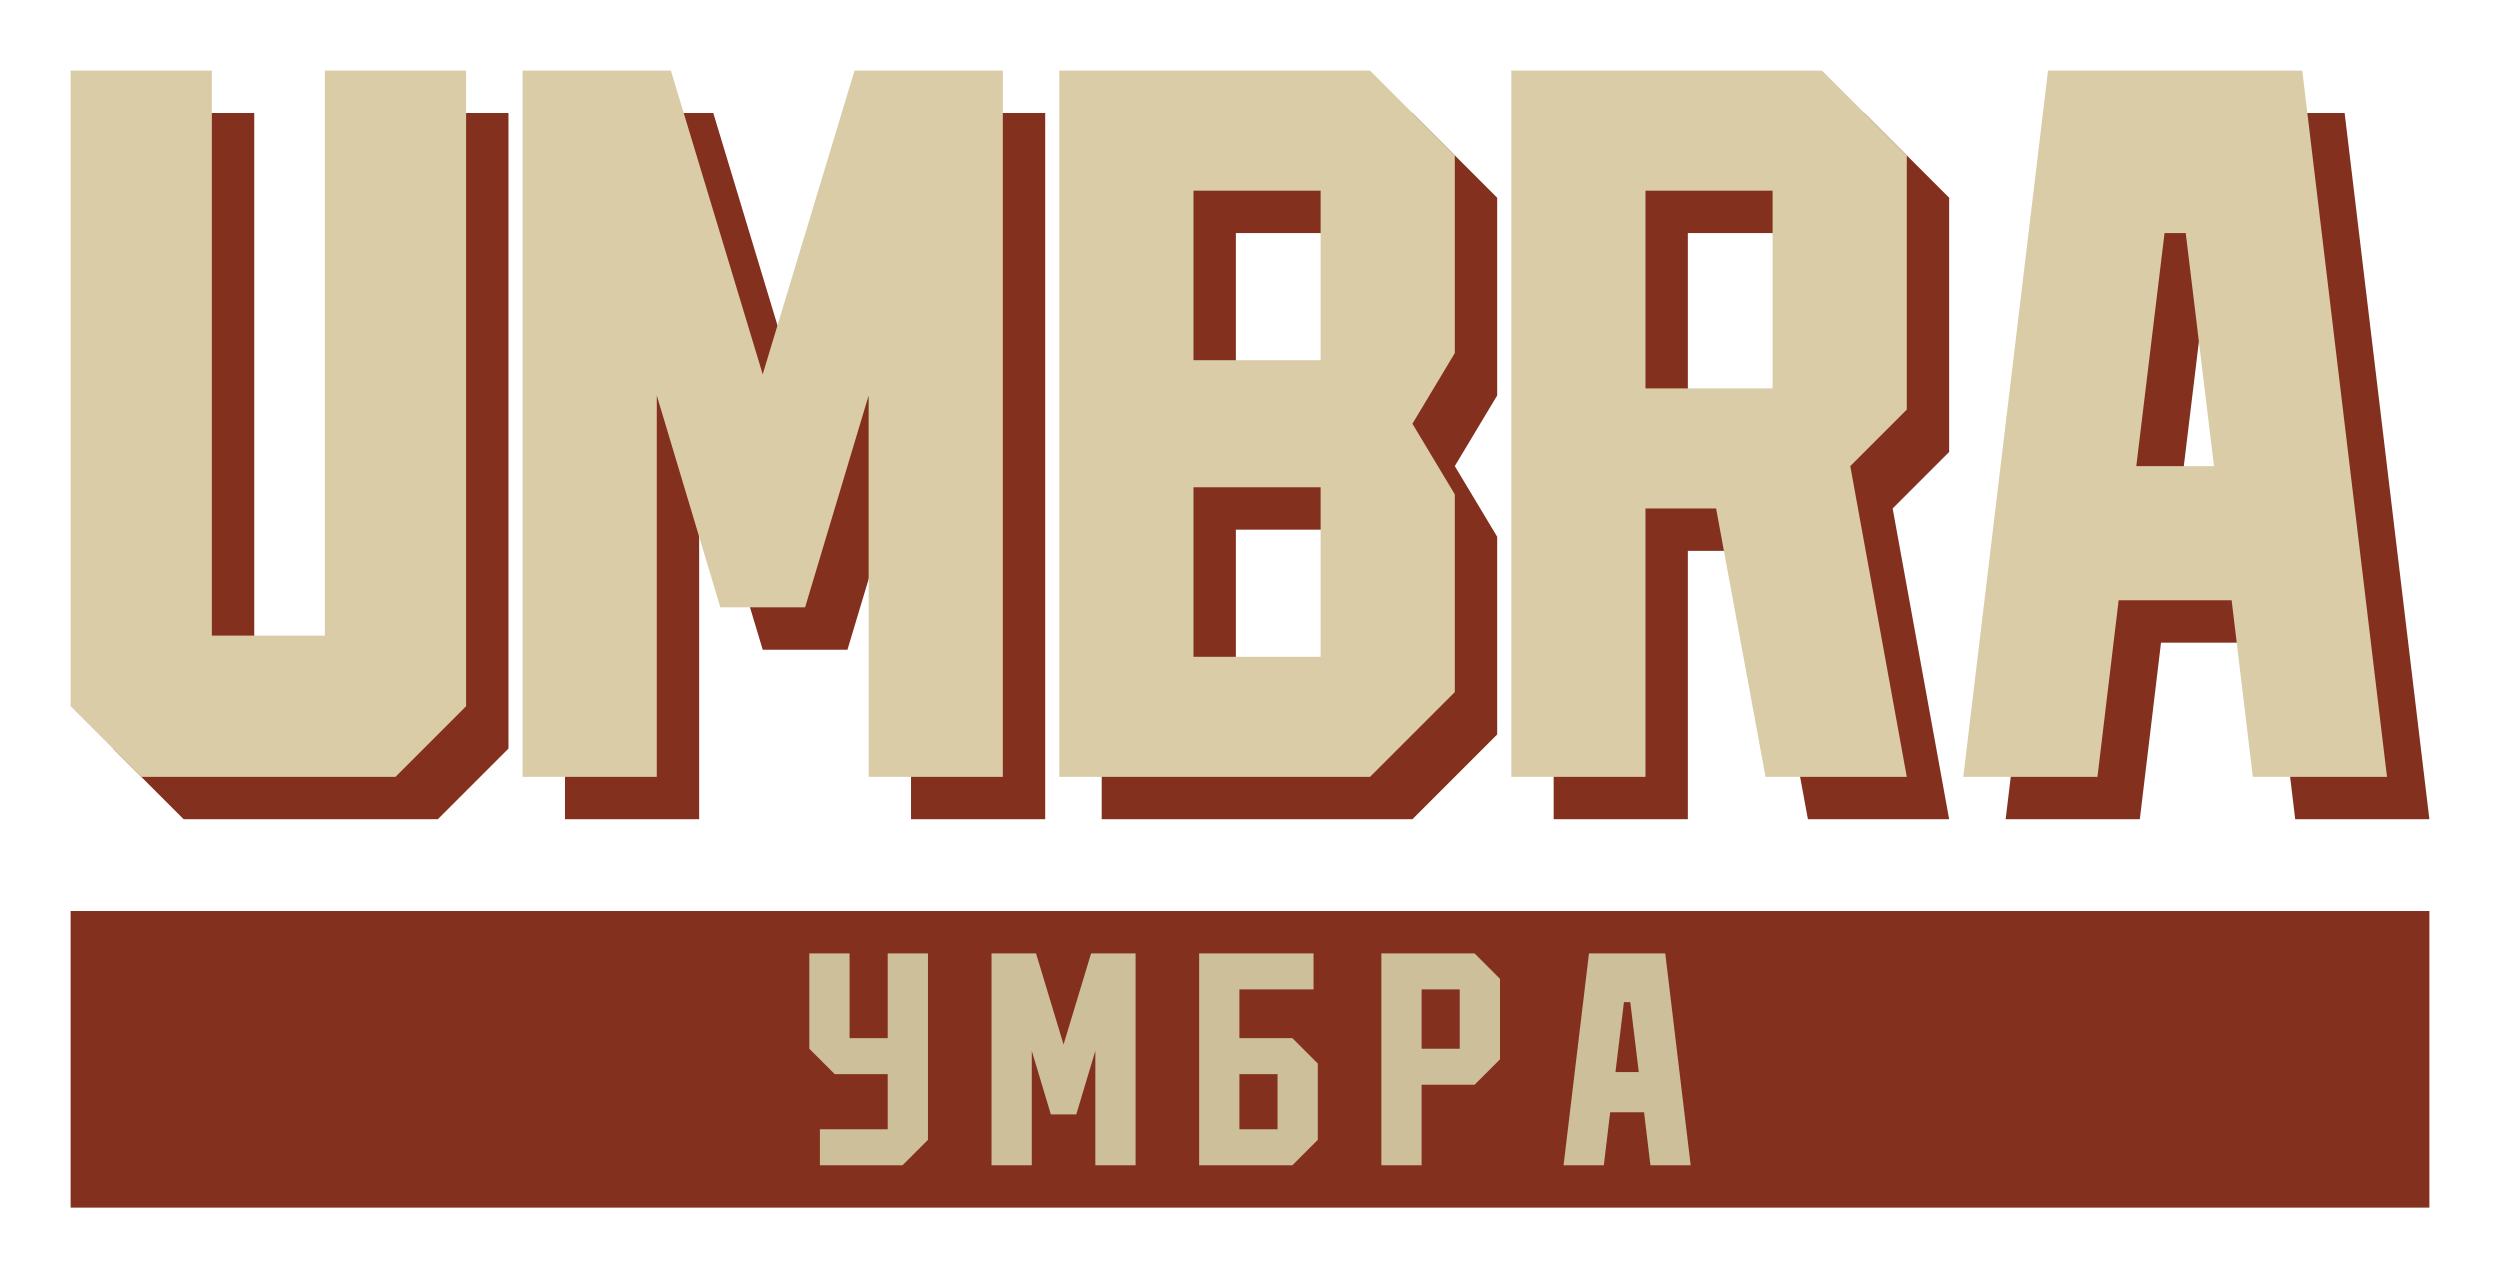
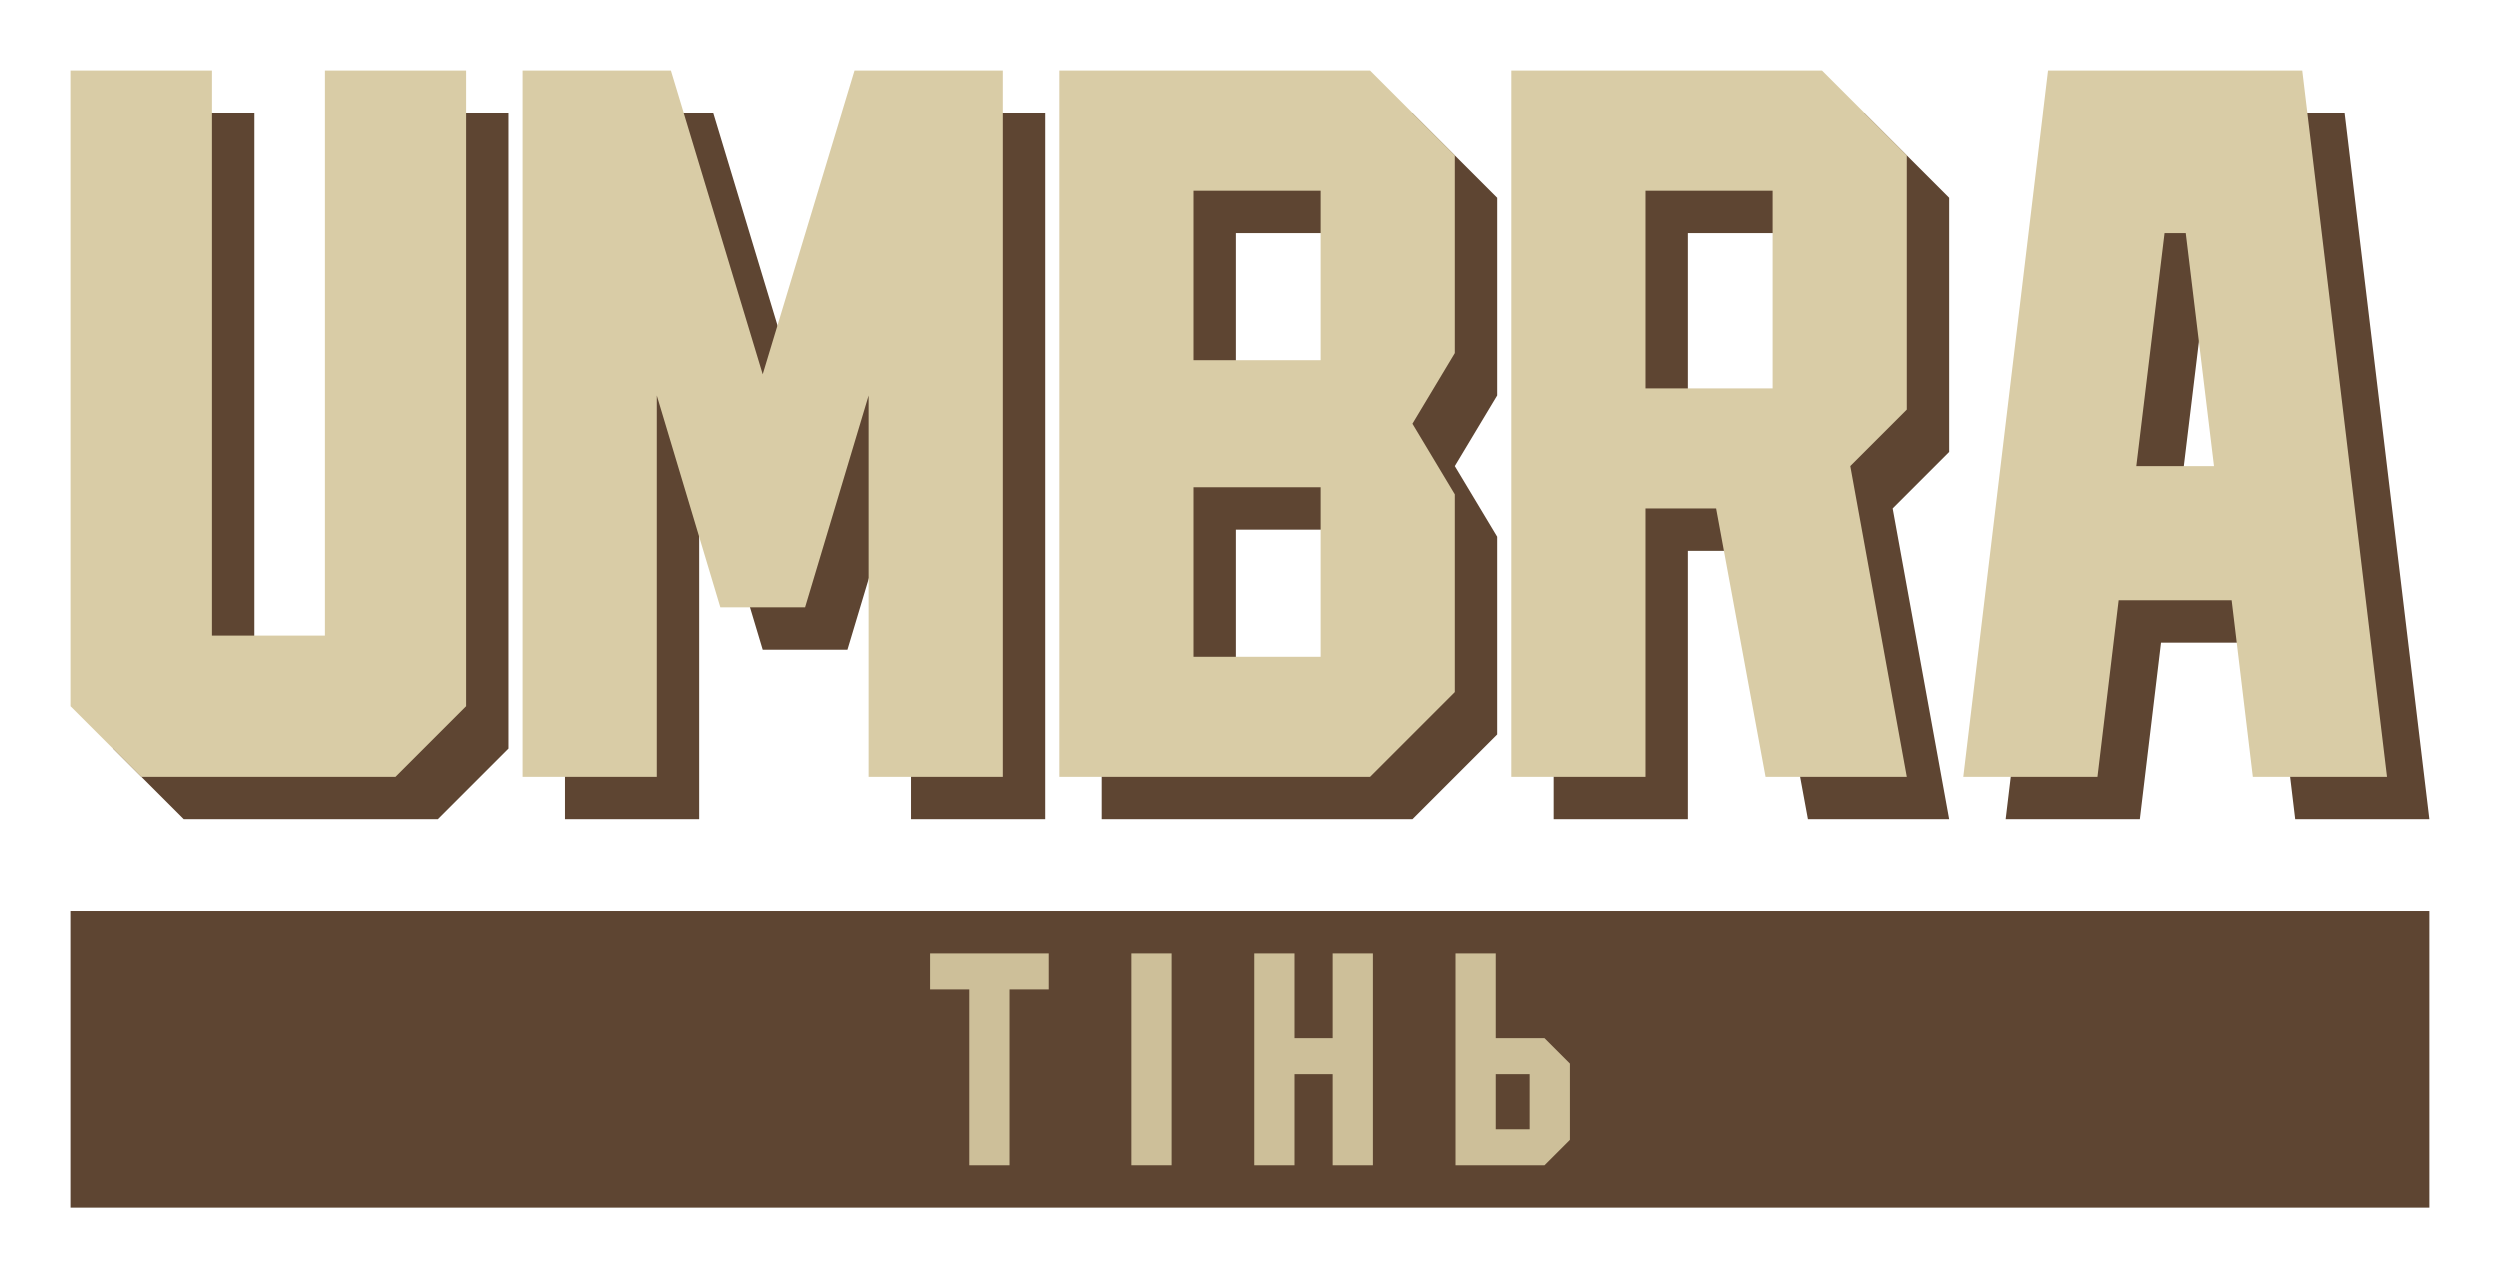
<svg xmlns="http://www.w3.org/2000/svg" viewBox="0 0 708 362" width="708" height="362">
-   <path fill="#84301f" fill-rule="evenodd" d="M32,32 L72,32 L72,192 L104,192 L104,32 L144,32 L144,212 L124,232 L52,232 L32,212 Z M160,232 L160,32 L202,32 L228,118 L254,32 L296,32 L296,232 L258,232 L258,124 L240,184 L216,184 L198,124 L198,232 Z M312,32 L400,32 L424,56 L424,112 L412,132 L424,152 L424,208 L400,232 L312,232 Z M350,66 L386,66 L386,114 L350,114 Z M350,150 L386,150 L386,198 L350,198 Z M440,32 L528,32 L552,56 L552,128 L536,144 L552,232 L512,232 L498,156 L478,156 L478,232 L440,232 Z M478,66 L514,66 L514,122 L478,122 Z M568,232 L592,32 L664,32 L688,232 L650,232 L644,182 L612,182 L606,232 Z M625,78 L631,78 L639,144 L617,144 Z" />
+   <path fill="#5e4532" fill-rule="evenodd" d="M32,32 L72,32 L72,192 L104,192 L104,32 L144,32 L144,212 L124,232 L52,232 L32,212 Z M160,232 L160,32 L202,32 L228,118 L254,32 L296,32 L296,232 L258,232 L258,124 L240,184 L216,184 L198,124 L198,232 Z M312,32 L400,32 L424,56 L424,112 L412,132 L424,152 L424,208 L400,232 L312,232 Z M350,66 L386,66 L386,114 L350,114 Z M350,150 L386,150 L386,198 L350,198 Z M440,32 L528,32 L552,56 L552,128 L536,144 L552,232 L512,232 L498,156 L478,156 L478,232 L440,232 Z M478,66 L514,66 L514,122 L478,122 Z M568,232 L592,32 L664,32 L688,232 L650,232 L644,182 L612,182 L606,232 Z M625,78 L631,78 L639,144 L617,144 Z" />
  <path fill="#d9cca6" fill-rule="evenodd" d="M20,20 L60,20 L60,180 L92,180 L92,20 L132,20 L132,200 L112,220 L40,220 L20,200 Z M148,220 L148,20 L190,20 L216,106 L242,20 L284,20 L284,220 L246,220 L246,112 L228,172 L204,172 L186,112 L186,220 Z M300,20 L388,20 L412,44 L412,100 L400,120 L412,140 L412,196 L388,220 L300,220 Z M338,54 L374,54 L374,102 L338,102 Z M338,138 L374,138 L374,186 L338,186 Z M428,20 L516,20 L540,44 L540,116 L524,132 L540,220 L500,220 L486,144 L466,144 L466,220 L428,220 Z M466,54 L502,54 L502,110 L466,110 Z M556,220 L580,20 L652,20 L676,220 L638,220 L632,170 L600,170 L594,220 Z M613,66 L619,66 L627,132 L605,132 Z" />
-   <path fill="#84301f" fill-rule="evenodd" d="M20,258 L688,258 L688,342 L20,342 Z" />
-   <path fill="#cdbf99" fill-rule="evenodd" d="M229.2,270 L240.6,270 L240.6,294 L251.4,294 L251.4,270 L262.8,270 L262.8,322.8 L255.6,330 L232.2,330 L232.2,319.8 L251.4,319.8 L251.4,304.2 L236.4,304.2 L229.2,297 Z M280.8,330 L280.8,270 L293.4,270 L301.2,295.8 L309,270 L321.6,270 L321.6,330 L310.2,330 L310.2,297.6 L304.8,315.6 L297.6,315.6 L292.2,297.6 L292.2,330 Z M339.6,270 L372,270 L372,280.2 L351,280.2 L351,294 L366,294 L373.2,301.2 L373.2,322.8 L366,330 L339.6,330 Z M351,304.2 L361.8,304.2 L361.8,319.8 L351,319.8 Z M391.2,270 L417.6,270 L424.8,277.2 L424.8,300 L417.6,307.2 L402.6,307.2 L402.6,330 L391.2,330 Z M402.6,280.2 L413.4,280.2 L413.4,297 L402.6,297 Z M442.8,330 L450,270 L471.6,270 L478.8,330 L467.4,330 L465.6,315 L456,315 L454.2,330 Z M459.9,283.8 L461.7,283.8 L464.1,303.6 L457.5,303.6 Z" />
+   <path fill="#5e4532" fill-rule="evenodd" d="M20,258 L688,258 L688,342 L20,342 Z" />
+   <path fill="#cdbf99" fill-rule="evenodd" d="M263.4,270 L297,270 L297,280.2 L285.9,280.2 L285.9,330 L274.5,330 L274.5,280.2 L263.4,280.2 Z M355.2,270 L366.6,270 L366.6,294 L377.4,294 L377.4,270 L388.8,270 L388.8,330 L377.4,330 L377.4,304.2 L366.6,304.2 L366.6,330 L355.2,330 Z M412.2,270 L423.6,270 L423.6,294 L437.4,294 L444.6,301.2 L444.6,322.8 L437.4,330 L412.2,330 Z M423.6,304.2 L433.2,304.2 L433.2,319.8 L423.6,319.8 Z" />
+   <path fill="#cdbf99" fill-rule="evenodd" d="M320.4,270 L331.8,270 L331.8,330 L320.4,330 Z" />
</svg>
